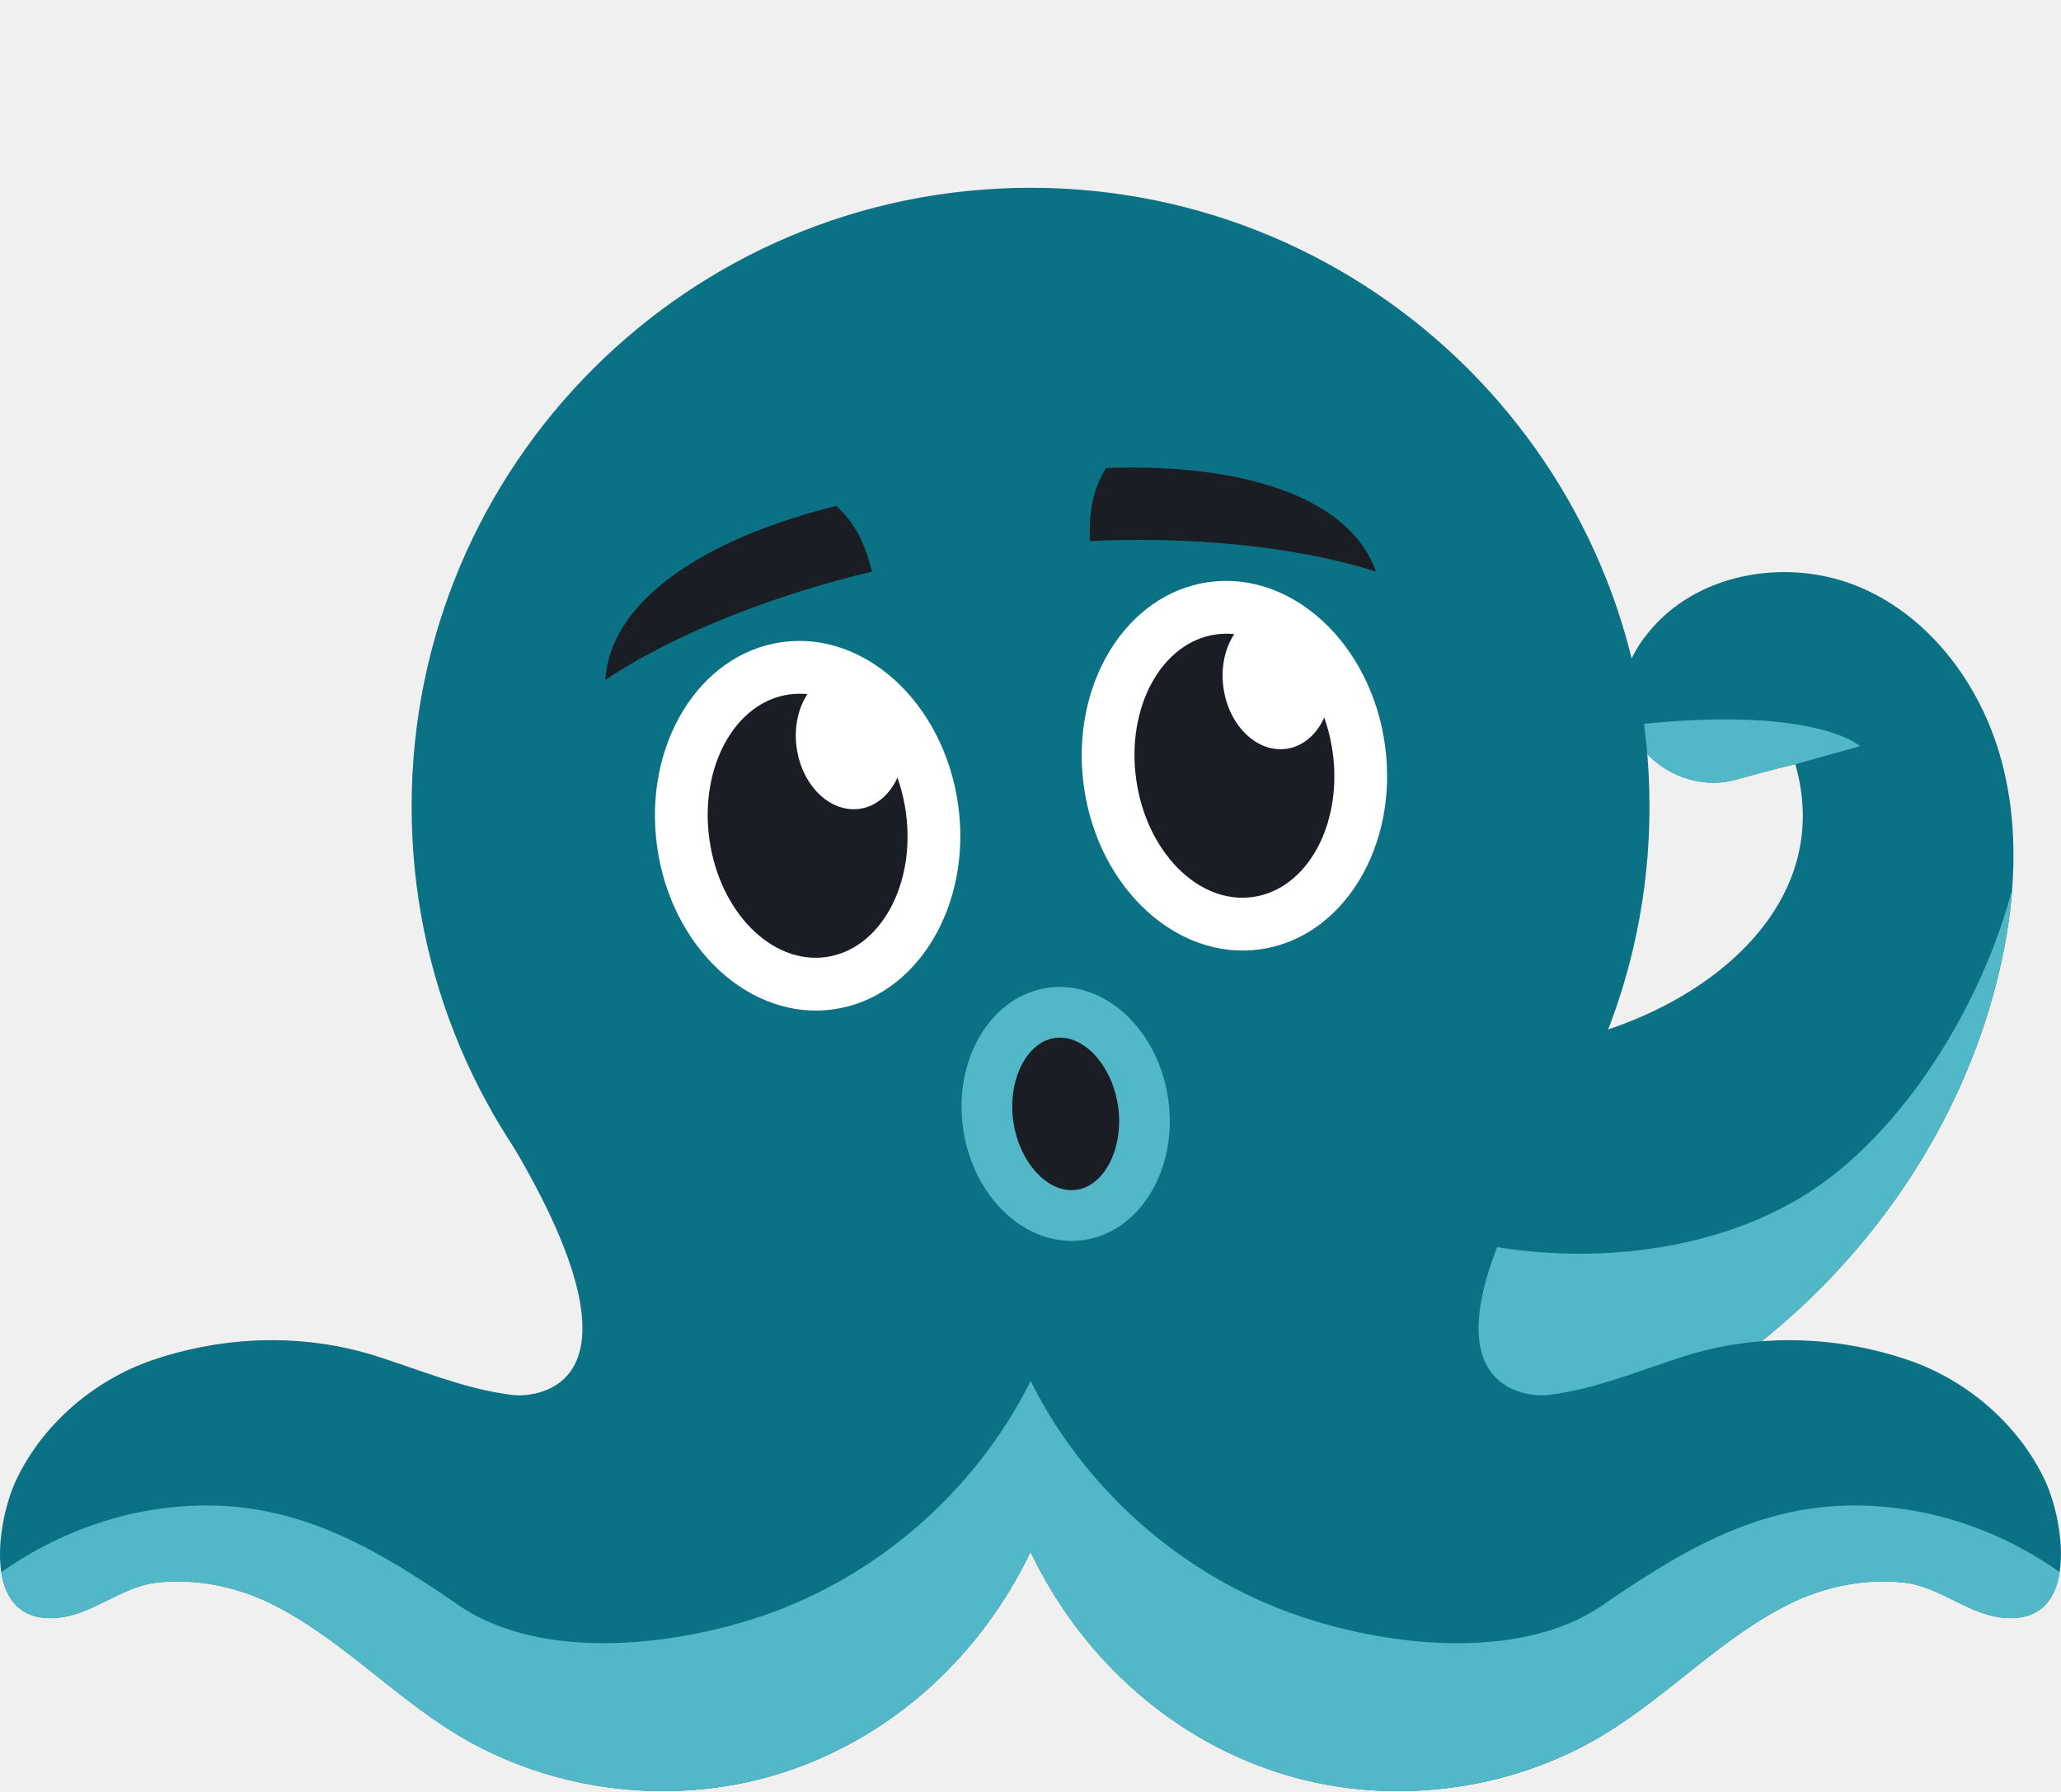
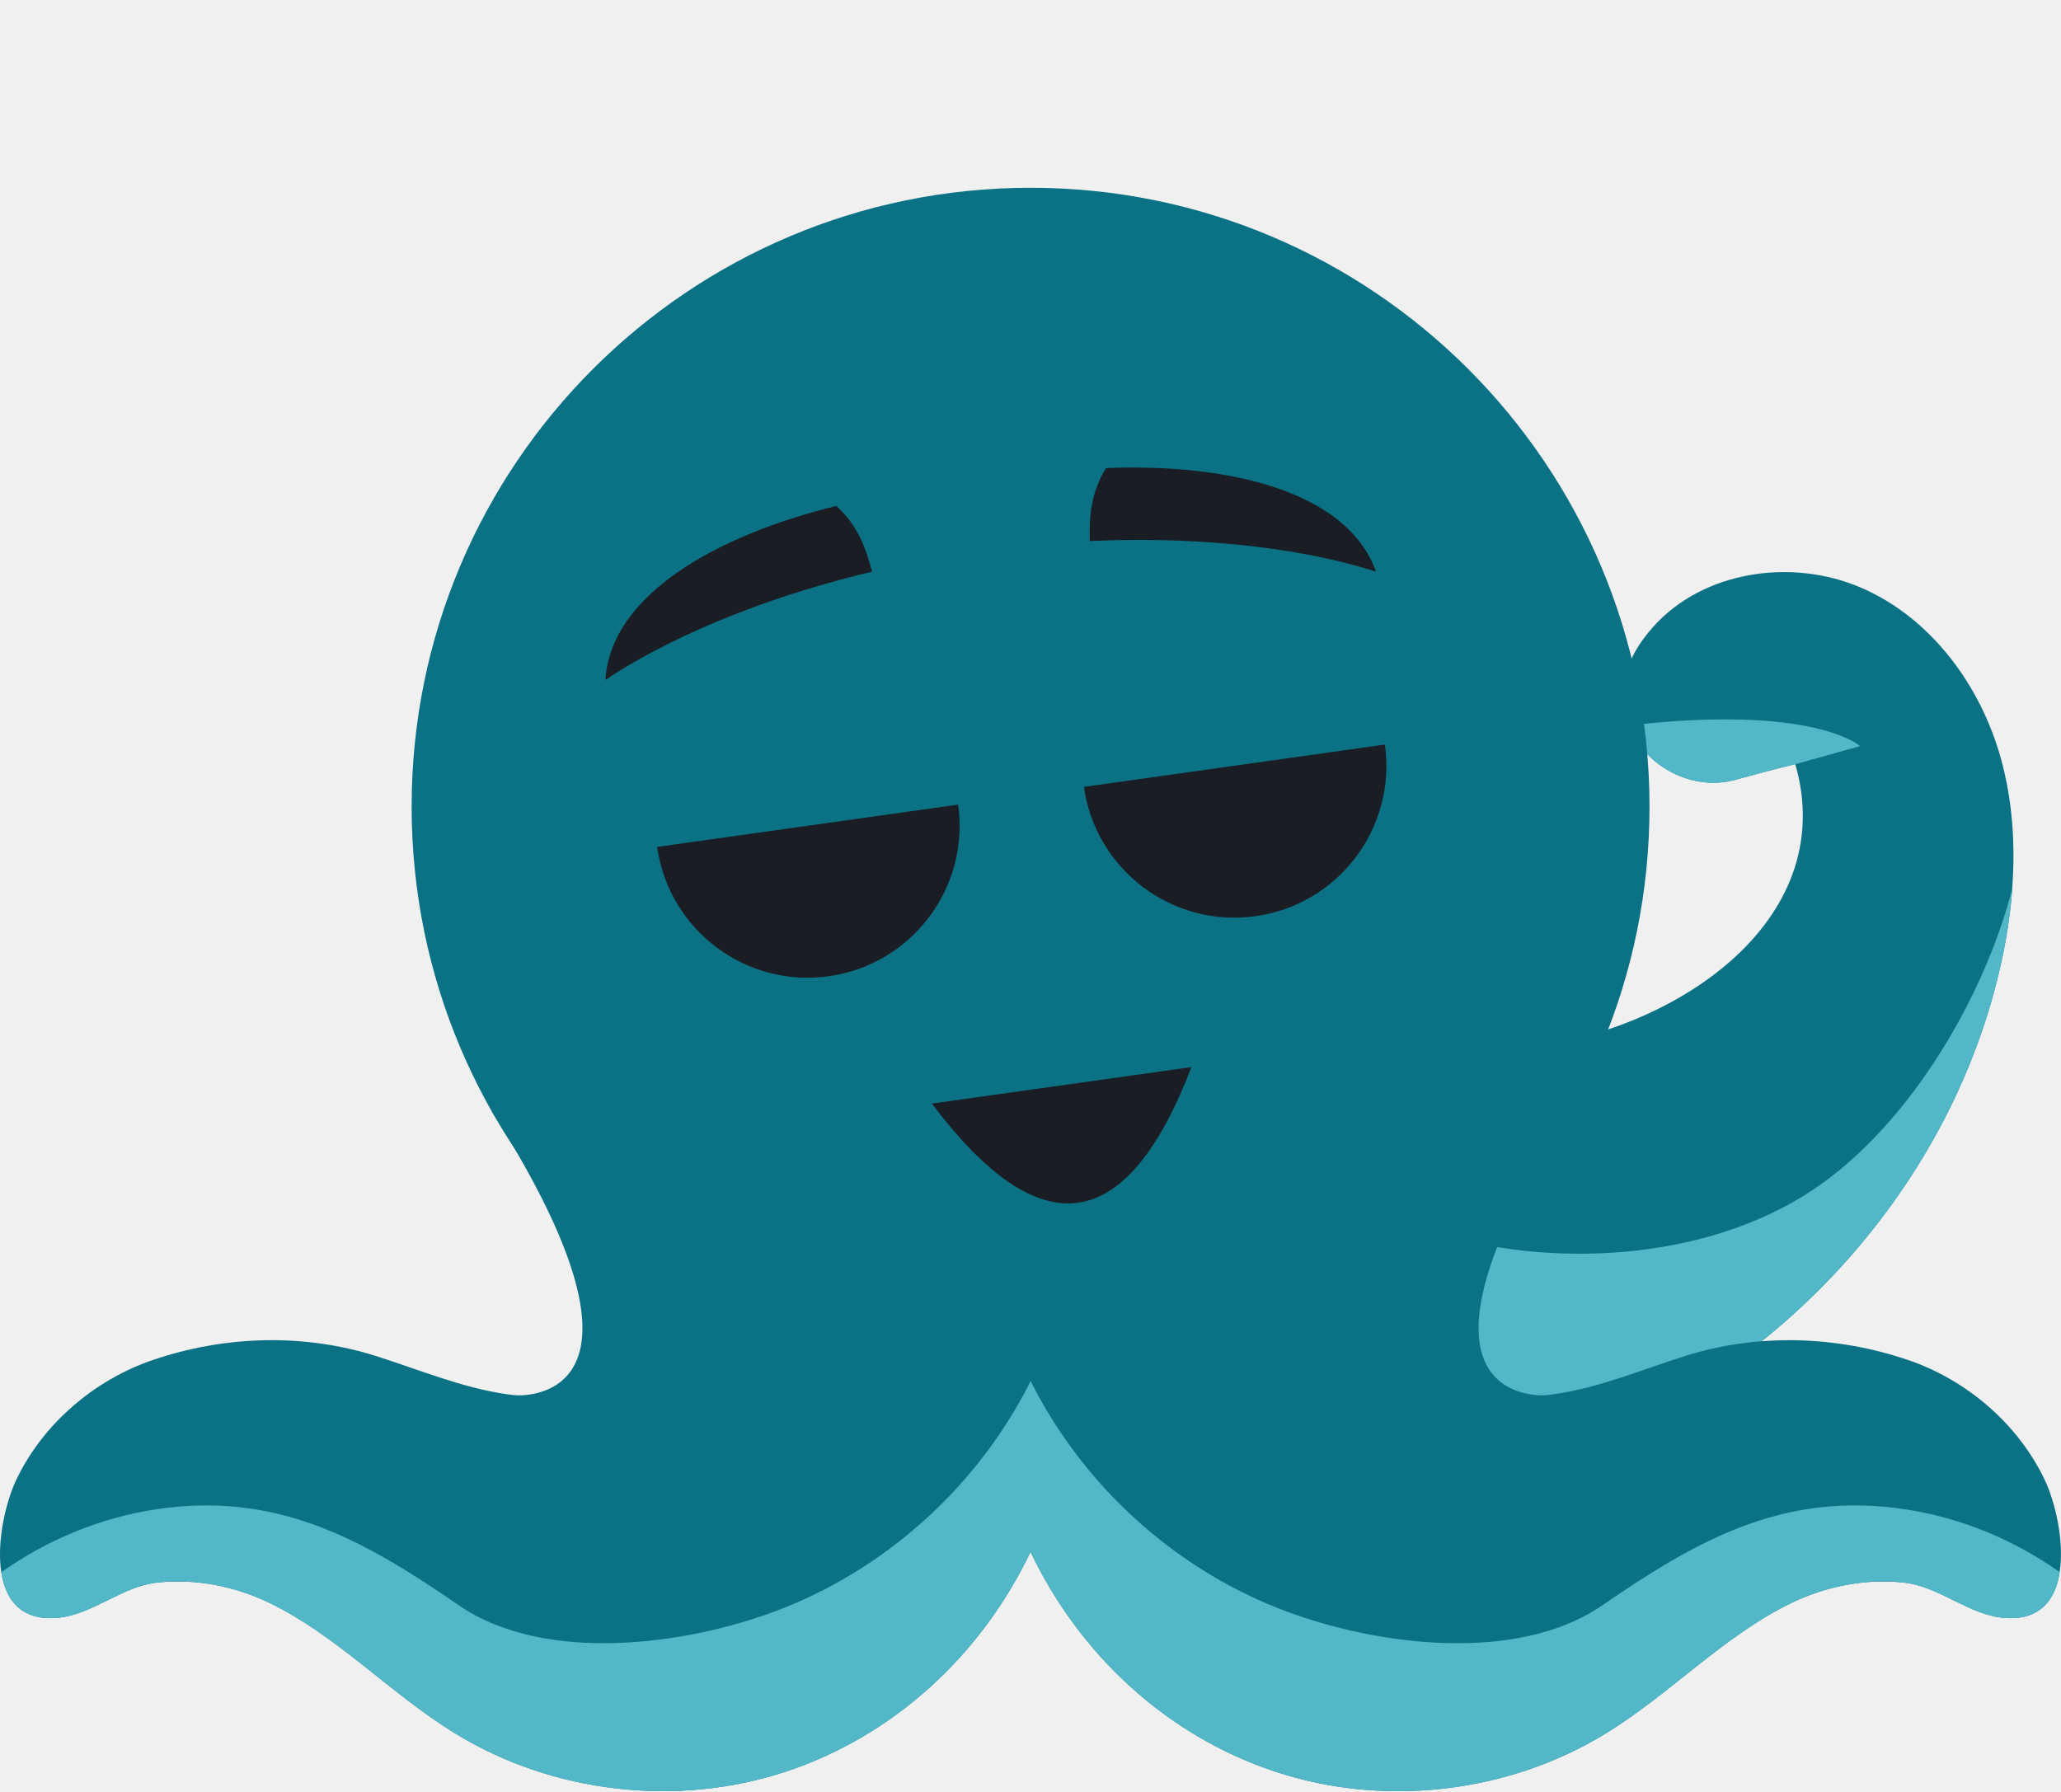
<svg xmlns="http://www.w3.org/2000/svg" id="Layer_2" data-name="Layer 2" viewBox="0 0 452.03 392.91">
  <defs>
    <style>
      .cls-1 {
        fill: #52B8C7;
      }

      .cls-1, .cls-2, .cls-3, .cls-4 {
        stroke-width: 0px;
      }

      .cls-2 {
        fill: #fff;
      }

      .cls-3 {
        fill: #0B7285;
      }

      .cls-4 {
        fill: #1a1d23;
      }
    </style>
  </defs>
  <g id="Octopus_7" data-name="Octopus 7">
    <g>
      <path class="cls-3" d="m441.34,194.97c-.52,6.97-1.75,13.89-3.48,20.64-13.05,51.07-55.57,93.46-106.67,106.36-4.94-7.31-9.81-15.07-13.91-23.13-2.52-4.95-3.88-10.3-6.06-15.25-2.45-5.57-6.74-10.07-8.8-15.95-2.06-5.9-2.22-12.78,1.08-18.09,3.4-5.47,9.84-8.35,16.18-9.43,6.34-1.09,6.74-9.53,13.15-10.11,33.47-3.01,70.92-27.47,60.93-62.38-4.11.91-9.47,2.46-13.54,3.52-8.82,2.28-18.95-2.72-22.48-11.12-.12-.31-.25-.62-.37-.91-3-8.02-.7-14.93,5.11-21.5,11.02-12.45,30.59-15.28,45.83-8.65,15.24,6.63,26.06,21.34,30.52,37.35,2.59,9.3,3.22,19,2.49,28.64Z" />
      <path class="cls-1" d="m441.34,194.97c-.52,6.97-1.75,13.89-3.48,20.64-.93,3.65-2.02,7.27-3.25,10.84-9.47,27.44-27.45,51.74-50.38,69.46-11.47,8.86-24.2,16.1-37.75,21.25-6.32,2.4-12.33,6.04-19.19,5.39-8.01-.76-15.88-3.87-22.29-8.73-8.61-6.53-14.68-16.33-16.69-26.95-1.41-7.46.25-16.91,7.35-19.62,4.84-1.85,10.19.22,15.09,1.92,26.23,9.11,60.34,8.07,84.57-6.7,22.28-13.58,39.66-42.87,46.01-67.49Z" />
      <path class="cls-3" d="m233.87,316.03c-.28,1.75-.64,3.48-1.05,5.19-1.49,6.21-3.59,12.23-6.22,17.97-.19.41-.38.82-.58,1.22-10.67,22.34-29.67,40.25-53.66,48.2-23.81,7.89-51.03,4.77-72.44-8.32-14.22-8.68-25.83-21.42-40.82-28.69-7.58-3.67-16.4-5.41-24.8-4.43-7.82.9-14.12,7.18-22.05,7.74-7.71.54-11.03-4.05-11.97-10.03-1.06-6.88,1.05-15.6,3.33-20.37,5.84-12.2,17.08-21.8,29.83-26.16,15.87-5.42,33.25-5.92,49.19-.85,9.41,3,18.63,6.88,28.39,8.31,8.47,1.25,18.29.56,25.53-4.47,10.19-7.05,12.52-19.8,20.02-28.76,7.45-8.92,18.5-14.86,30.12-15.82,14.92-1.22,30.27,5.87,39.02,18.03.1.14.2.27.3.42,8.16,11.62,10.15,26.7,7.86,40.82Z" />
      <path class="cls-3" d="m451.74,344.86c-.91,5.99-4.25,10.6-11.96,10.05-7.93-.57-14.24-6.84-22.05-7.74-8.4-.98-17.22.77-24.8,4.43-14.99,7.27-26.62,20.01-40.83,28.69-21.39,13.09-48.62,16.22-72.42,8.32-24-7.95-43.01-25.86-53.66-48.2-.2-.41-.4-.82-.58-1.22-2.64-5.74-4.74-11.76-6.24-17.97-.41-1.69-.75-3.41-1.03-5.14-2.32-14.14-.35-29.23,7.84-40.87.09-.15.19-.28.28-.42,8.76-12.17,24.1-19.25,39.03-18.03,11.62.96,22.66,6.9,30.12,15.82,7.5,8.97,9.83,21.71,20.01,28.76,7.25,5.03,17.07,5.72,25.53,4.47,9.78-1.43,19-5.31,28.41-8.31,15.93-5.06,33.31-4.57,49.18.85,12.76,4.36,24,13.96,29.84,26.16,2.29,4.76,4.4,13.45,3.32,20.34Z" />
      <path class="cls-1" d="m407.96,163.67l-14.19,3.96c-4.11.91-9.47,2.46-13.54,3.52-8.82,2.28-18.95-2.72-22.48-11.12-.12-.31-.25-.62-.37-.91,40.65-4.66,50.58,4.55,50.58,4.55Z" />
      <circle class="cls-3" cx="226.03" cy="176.94" r="135.75" />
      <path class="cls-3" d="m112.96,306.06s36.44,3.08-5.1-62.27l18.84-15.77s58.65,54.87,56.76,55.81c-1.89.95-48.72,38.79-48.72,38.79l-21.78-16.56Z" />
      <path class="cls-3" d="m339.07,306.06s-36.44,3.08,5.1-62.27l-18.84-15.77s-58.65,54.87-56.76,55.81c1.89.95,48.72,38.79,48.72,38.79l21.78-16.56Z" />
-       <g>
-         <ellipse class="cls-2" cx="177.14" cy="181.12" rx="33.33" ry="40.67" transform="translate(-23.49 26.43) rotate(-8)" />
-         <ellipse class="cls-4" cx="177.14" cy="181.12" rx="21.75" ry="29.08" transform="translate(-23.49 26.43) rotate(-8)" />
-         <ellipse class="cls-2" cx="186.42" cy="162.39" rx="11.8" ry="15.16" transform="translate(-20.79 27.54) rotate(-8)" />
+       <g id="eye-left">
+         <path class="cls-4" d="M143.81,181.12 A33.33,33.33 0 0 0 210.47,181.12" stroke="#1a1d23" stroke-width="6" fill="none" transform="translate(-23.49 26.43) rotate(-8)" />
      </g>
-       <g>
-         <ellipse class="cls-2" cx="270.75" cy="167.95" rx="33.33" ry="40.67" transform="translate(-20.75 39.33) rotate(-8)" />
-         <ellipse class="cls-4" cx="270.75" cy="167.95" rx="21.75" ry="29.08" transform="translate(-20.75 39.33) rotate(-8)" />
-         <ellipse class="cls-2" cx="280.03" cy="149.23" rx="11.8" ry="15.16" transform="translate(-18.05 40.44) rotate(-8)" />
+       <g id="eye-right">
+         <path class="cls-4" d="M237.42,167.95 A33.33,33.33 0 0 0 304.08,167.95" stroke="#1a1d23" stroke-width="6" fill="none" transform="translate(-20.75 39.33) rotate(-8)" />
      </g>
-       <g>
-         <ellipse class="cls-1" cx="233.74" cy="244.33" rx="22.72" ry="27.94" transform="translate(-31.74 34.92) rotate(-8)" />
-         <path class="cls-4" d="m236.08,260.99c-6.23.88-12.57-6.01-13.84-15.04s2.92-17.4,9.15-18.27c6.23-.88,12.57,6.01,13.84,15.04,1.27,9.03-2.92,17.4-9.15,18.27Z" />
+       <g id="mouth">
+         <path class="cls-4" d="M205,238 Q233.74,290 262.48,238" stroke="#1a1d23" stroke-width="7" fill="#0B7285" transform="translate(-31.74 34.92) rotate(-8)" />
      </g>
      <path class="cls-4" d="m132.77,149.15c16.55-11.04,39.12-19.2,58.49-23.75-1.39-5.34-3.19-10.19-7.84-14.42-26.08,6.4-49.46,19.39-50.65,38.17Z" />
      <path class="cls-4" d="m301.79,125.39c-18.95-6.05-42.9-7.67-62.77-6.7-.14-5.51.25-10.67,3.56-16.02,26.84-1.05,52.89,5,59.21,22.72Z" />
      <path class="cls-1" d="m451.74,344.86c-.91,5.99-4.25,10.6-11.96,10.05-7.93-.57-14.24-6.84-22.05-7.74-8.4-.98-17.22.77-24.8,4.43-14.99,7.27-26.62,20.01-40.83,28.69-21.39,13.09-48.62,16.22-72.42,8.32-24-7.95-43.01-25.86-53.66-48.2-10.67,22.34-29.67,40.25-53.66,48.2-23.81,7.89-51.03,4.77-72.44-8.32-14.22-8.68-25.83-21.42-40.82-28.69-7.58-3.67-16.4-5.41-24.8-4.43-7.82.9-14.12,7.18-22.05,7.74-7.71.54-11.03-4.05-11.97-10.03,10-7.08,21.59-11.91,33.71-13.77,26.73-4.11,45.72,6.62,66.62,21.01,18.65,12.84,49.54,8.9,70.03,1.09,19.06-7.27,35.79-20.45,47.54-37.13,2.94-4.17,5.58-8.57,7.86-13.15,2.27,4.56,4.89,8.94,7.84,13.1,11.73,16.7,28.47,29.89,47.56,37.18,20.49,7.82,51.38,11.76,70.02-1.09,20.91-14.39,39.89-25.12,66.63-21.01,12.09,1.85,23.66,6.68,33.66,13.75Z" />
    </g>
  </g>
</svg>
